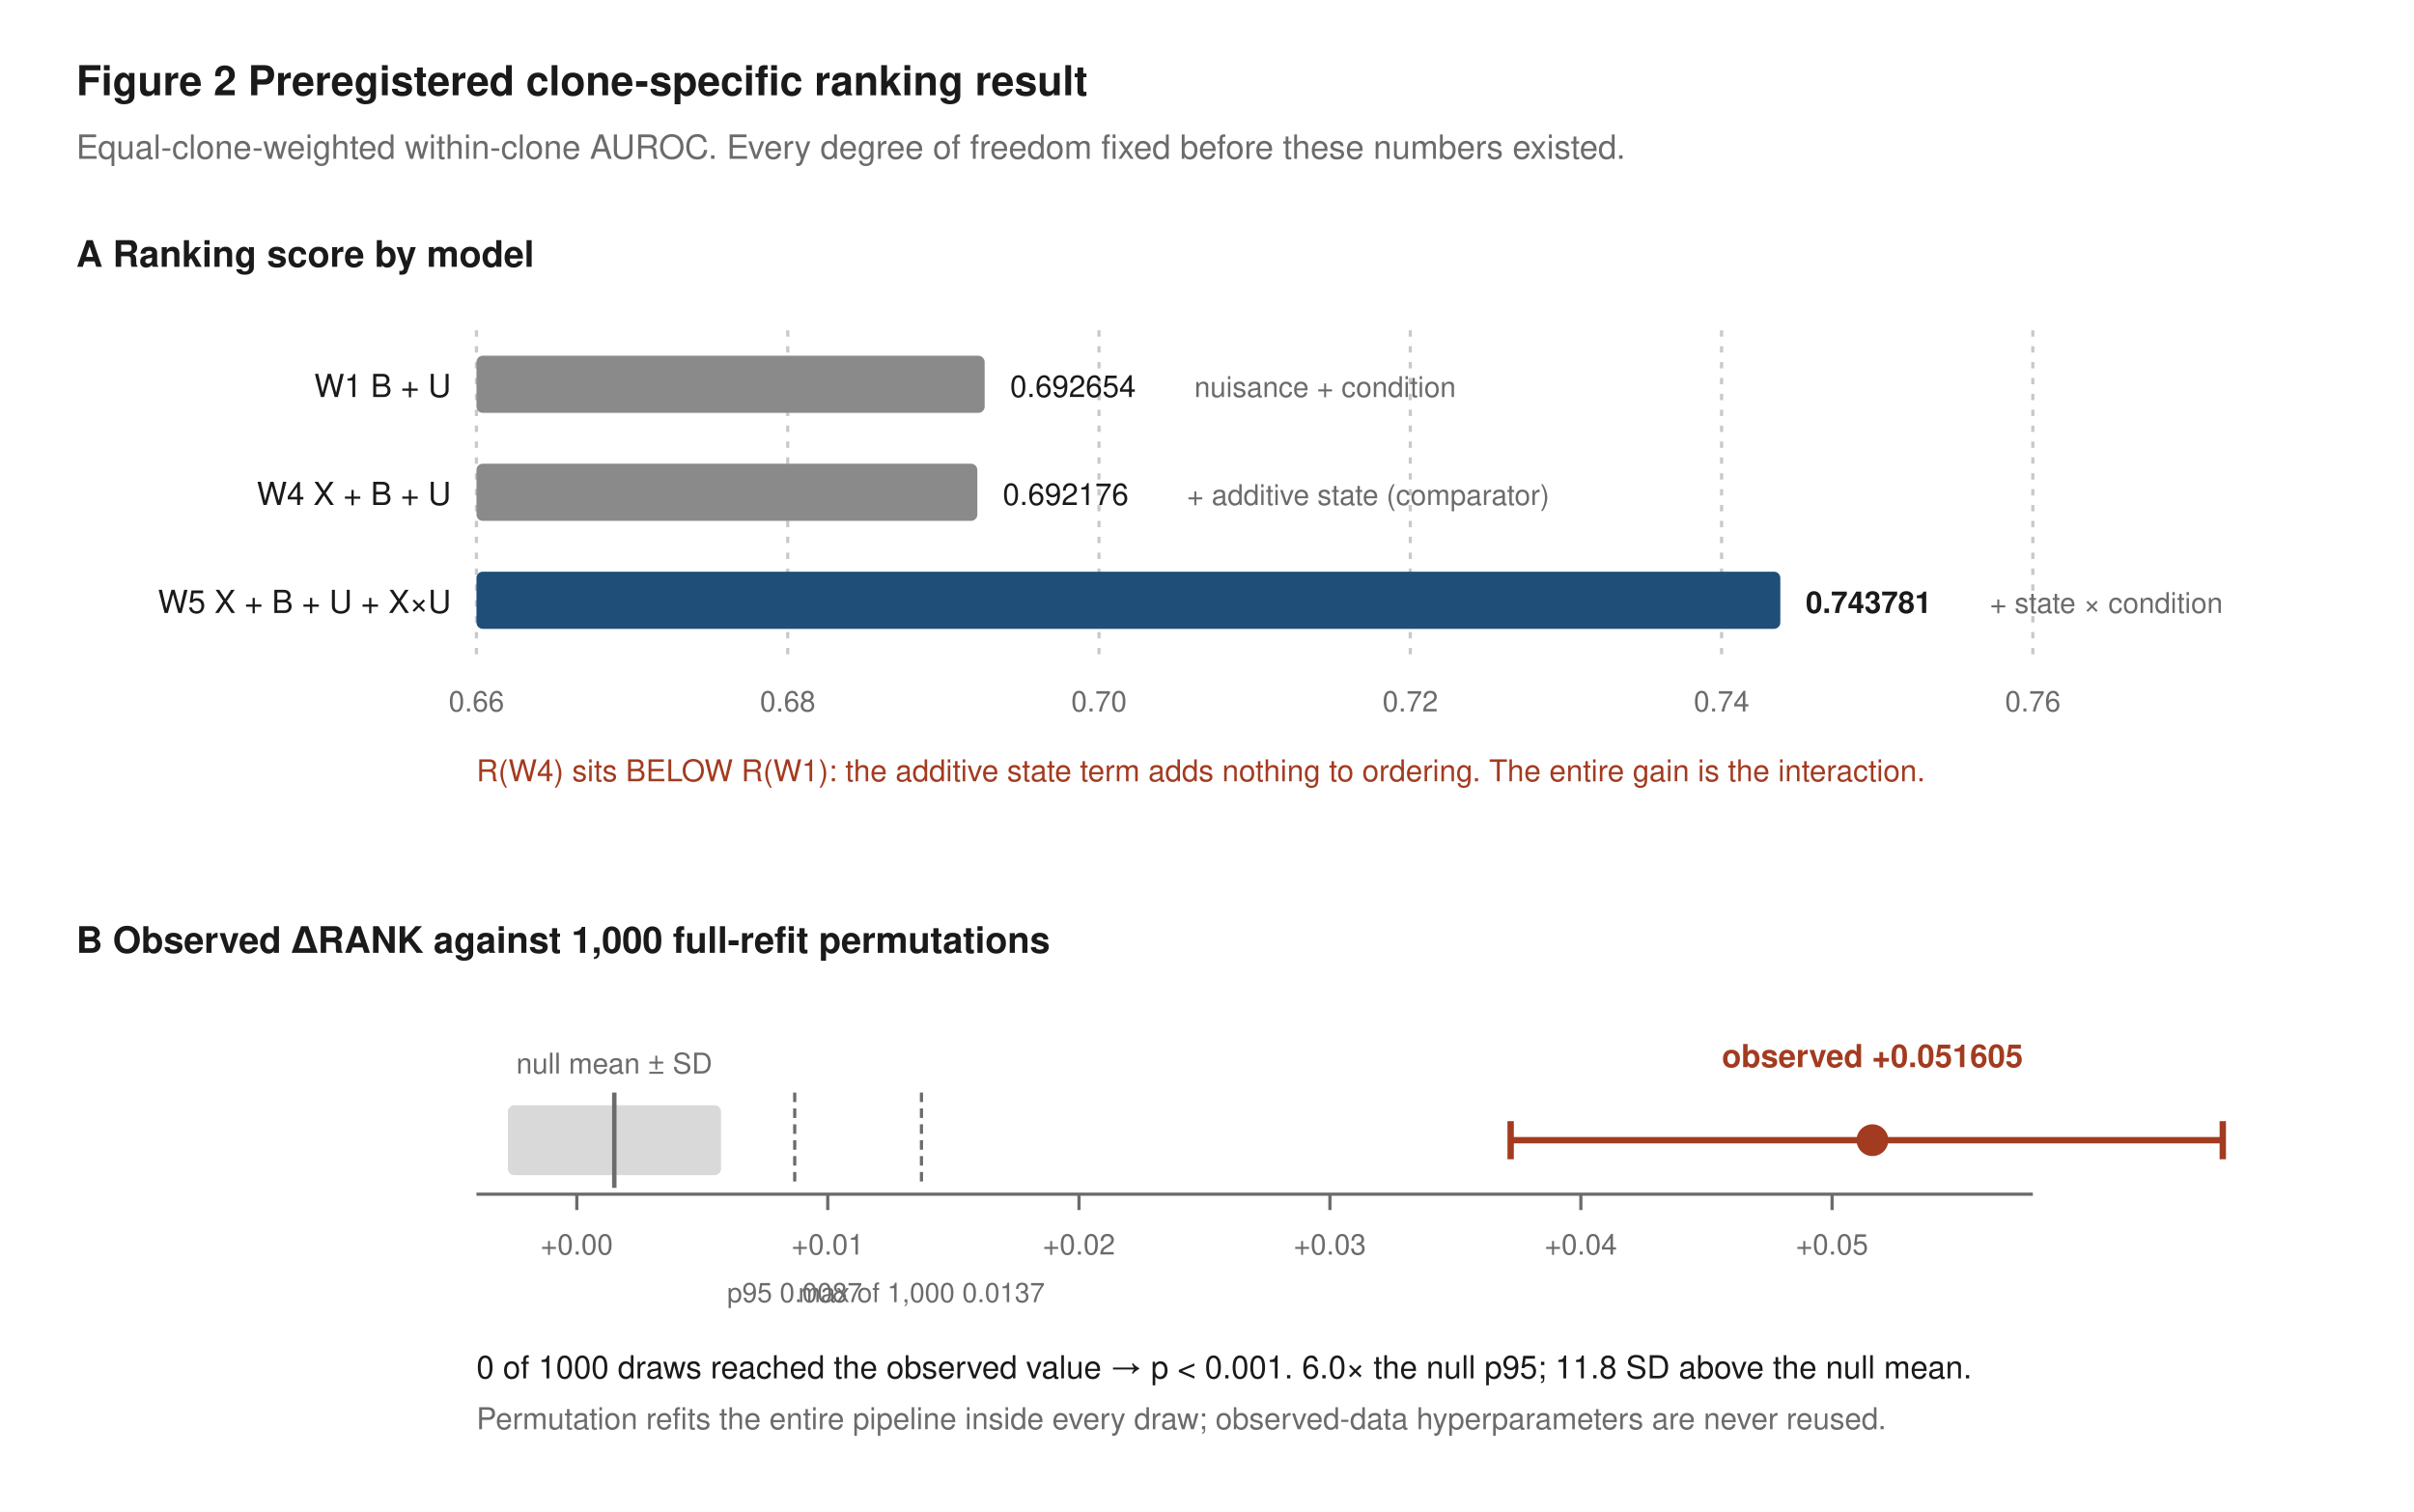
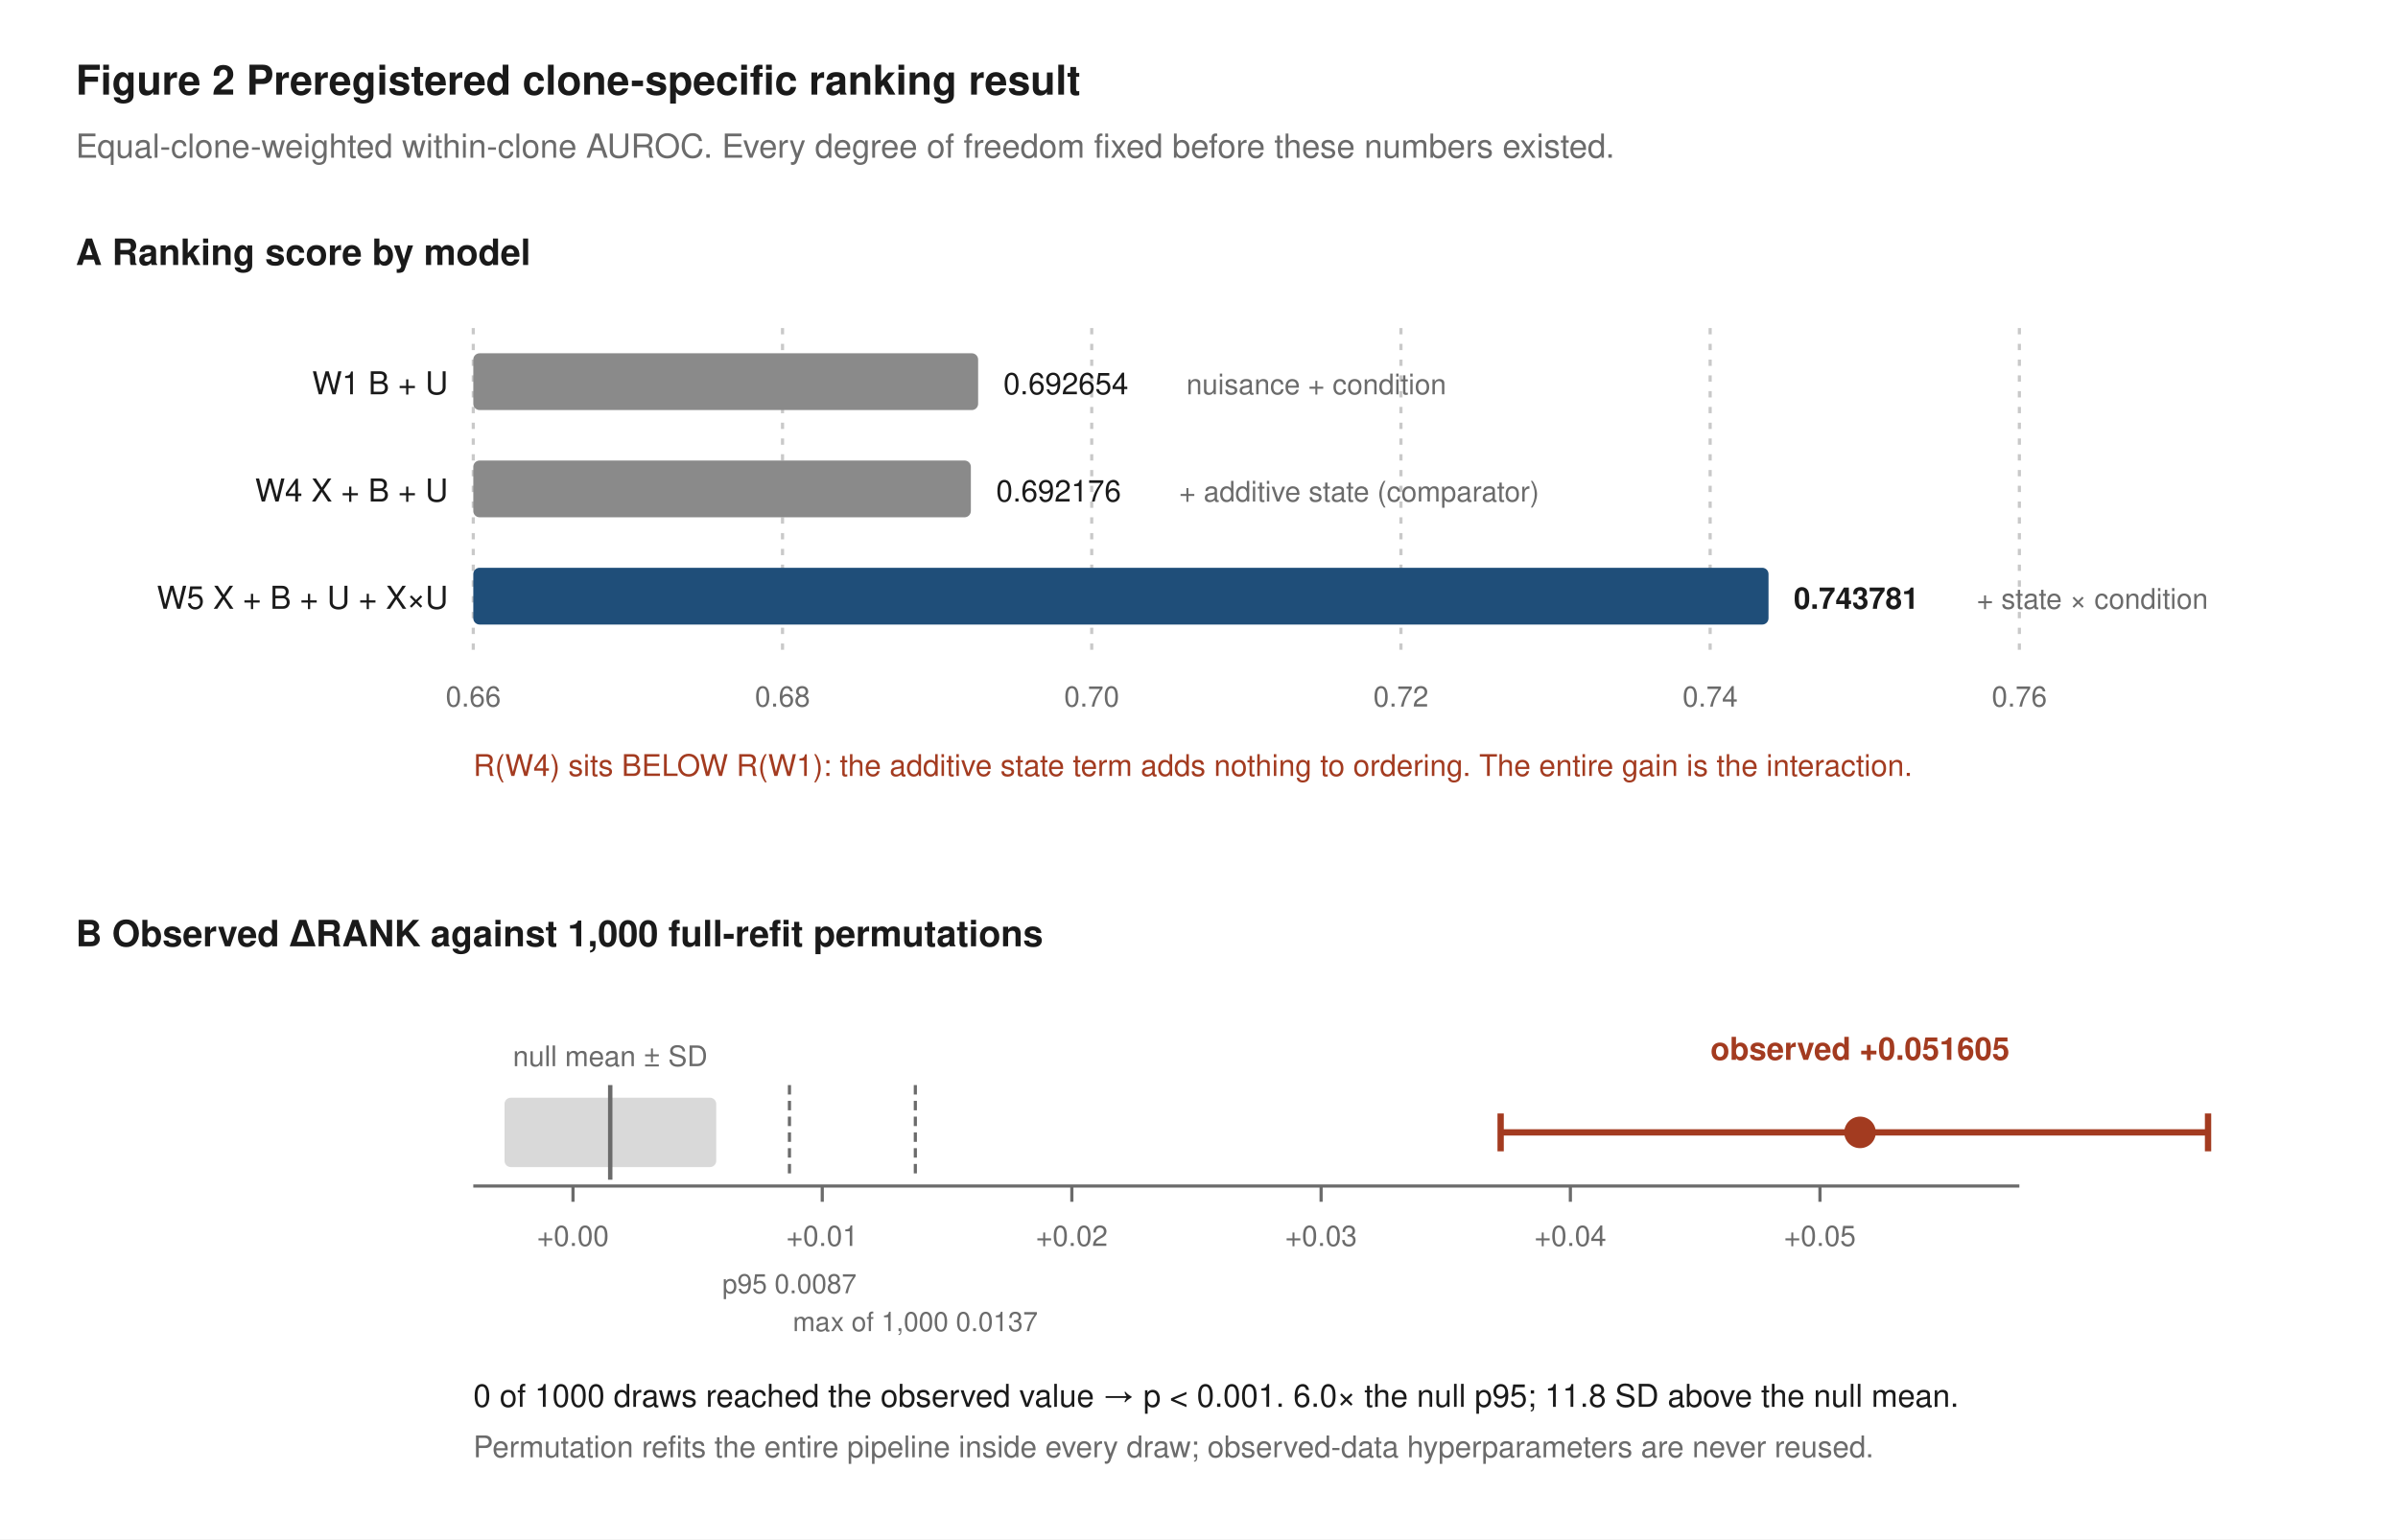
- <svg xmlns="http://www.w3.org/2000/svg" width="760" height="476" viewBox="0 0 760 476" role="img" aria-labelledby="t d">
-   <rect x="0.0" y="0.0" width="760.0" height="476.0" fill="#ffffff" stroke="none" rx="0" />
+ <svg xmlns="http://www.w3.org/2000/svg" width="760" height="488" viewBox="0 0 760 488" role="img" aria-labelledby="t d">
+   <rect x="0.0" y="0.0" width="760.0" height="488.0" fill="#ffffff" stroke="none" rx="0" />
  <text x="24.0" y="30.0" font-family="Helvetica Neue,Helvetica,Arial,sans-serif" font-size="13" fill="#1a1a1a" text-anchor="start" font-weight="bold" font-style="normal">Figure 2  Preregistered clone-specific ranking result</text>
  <text x="24.0" y="50.0" font-family="Helvetica Neue,Helvetica,Arial,sans-serif" font-size="10.5" fill="#6b6b6b" text-anchor="start" font-weight="normal" font-style="normal">Equal-clone-weighted within-clone AUROC. Every degree of freedom fixed before these numbers existed.</text>
  <text x="24.0" y="84.0" font-family="Helvetica Neue,Helvetica,Arial,sans-serif" font-size="11.5" fill="#1a1a1a" text-anchor="start" font-weight="bold" font-style="normal">A   Ranking score by model</text>
  <line x1="150.0" y1="104.0" x2="150.0" y2="208.0" stroke="#c9c9c9" stroke-width="1" stroke-dasharray="2,3" />
  <text x="150.0" y="224.0" font-family="Helvetica Neue,Helvetica,Arial,sans-serif" font-size="9" fill="#6b6b6b" text-anchor="middle" font-weight="normal" font-style="normal">0.66</text>
  <line x1="248.0" y1="104.0" x2="248.0" y2="208.0" stroke="#c9c9c9" stroke-width="1" stroke-dasharray="2,3" />
  <text x="248.0" y="224.0" font-family="Helvetica Neue,Helvetica,Arial,sans-serif" font-size="9" fill="#6b6b6b" text-anchor="middle" font-weight="normal" font-style="normal">0.68</text>
  <line x1="346.0" y1="104.0" x2="346.0" y2="208.0" stroke="#c9c9c9" stroke-width="1" stroke-dasharray="2,3" />
  <text x="346.0" y="224.0" font-family="Helvetica Neue,Helvetica,Arial,sans-serif" font-size="9" fill="#6b6b6b" text-anchor="middle" font-weight="normal" font-style="normal">0.70</text>
  <line x1="444.0" y1="104.0" x2="444.0" y2="208.0" stroke="#c9c9c9" stroke-width="1" stroke-dasharray="2,3" />
  <text x="444.0" y="224.0" font-family="Helvetica Neue,Helvetica,Arial,sans-serif" font-size="9" fill="#6b6b6b" text-anchor="middle" font-weight="normal" font-style="normal">0.72</text>
  <line x1="542.0" y1="104.0" x2="542.0" y2="208.0" stroke="#c9c9c9" stroke-width="1" stroke-dasharray="2,3" />
  <text x="542.0" y="224.0" font-family="Helvetica Neue,Helvetica,Arial,sans-serif" font-size="9" fill="#6b6b6b" text-anchor="middle" font-weight="normal" font-style="normal">0.74</text>
  <line x1="640.0" y1="104.0" x2="640.0" y2="208.0" stroke="#c9c9c9" stroke-width="1" stroke-dasharray="2,3" />
  <text x="640.0" y="224.0" font-family="Helvetica Neue,Helvetica,Arial,sans-serif" font-size="9" fill="#6b6b6b" text-anchor="middle" font-weight="normal" font-style="normal">0.76</text>
  <rect x="150.0" y="112.0" width="160.0" height="18.0" fill="#8a8a8a" stroke="none" rx="2" />
  <text x="142.0" y="125.0" font-family="Helvetica Neue,Helvetica,Arial,sans-serif" font-size="10" fill="#1a1a1a" text-anchor="end" font-weight="normal" font-style="normal">W1   B + U</text>
  <text x="318.0" y="125.0" font-family="Helvetica Neue,Helvetica,Arial,sans-serif" font-size="9.5" fill="#1a1a1a" text-anchor="start" font-weight="normal" font-style="normal">0.692654</text>
  <text x="376.0" y="125.0" font-family="Helvetica Neue,Helvetica,Arial,sans-serif" font-size="9" fill="#6b6b6b" text-anchor="start" font-weight="normal" font-style="normal">nuisance + condition</text>
  <rect x="150.0" y="146.0" width="157.7" height="18.0" fill="#8a8a8a" stroke="none" rx="2" />
  <text x="142.0" y="159.0" font-family="Helvetica Neue,Helvetica,Arial,sans-serif" font-size="10" fill="#1a1a1a" text-anchor="end" font-weight="normal" font-style="normal">W4   X + B + U</text>
  <text x="315.7" y="159.0" font-family="Helvetica Neue,Helvetica,Arial,sans-serif" font-size="9.5" fill="#1a1a1a" text-anchor="start" font-weight="normal" font-style="normal">0.692176</text>
  <text x="373.7" y="159.0" font-family="Helvetica Neue,Helvetica,Arial,sans-serif" font-size="9" fill="#6b6b6b" text-anchor="start" font-weight="normal" font-style="normal">+ additive state  (comparator)</text>
  <rect x="150.0" y="180.0" width="410.5" height="18.0" fill="#1f4e79" stroke="none" rx="2" />
  <text x="142.0" y="193.0" font-family="Helvetica Neue,Helvetica,Arial,sans-serif" font-size="10" fill="#1a1a1a" text-anchor="end" font-weight="normal" font-style="normal">W5   X + B + U + X×U</text>
  <text x="568.5" y="193.0" font-family="Helvetica Neue,Helvetica,Arial,sans-serif" font-size="9.5" fill="#1a1a1a" text-anchor="start" font-weight="bold" font-style="normal">0.743781</text>
  <text x="626.5" y="193.0" font-family="Helvetica Neue,Helvetica,Arial,sans-serif" font-size="9" fill="#6b6b6b" text-anchor="start" font-weight="normal" font-style="normal">+ state × condition</text>
  <text x="150.0" y="246.0" font-family="Helvetica Neue,Helvetica,Arial,sans-serif" font-size="9.5" fill="#a33b20" text-anchor="start" font-weight="normal" font-style="normal">R(W4) sits BELOW R(W1): the additive state term adds nothing to ordering. The entire gain is the interaction.</text>
  <text x="24.0" y="300.0" font-family="Helvetica Neue,Helvetica,Arial,sans-serif" font-size="11.5" fill="#1a1a1a" text-anchor="start" font-weight="bold" font-style="normal">B   Observed ΔRANK against 1,000 full-refit permutations</text>
  <line x1="150.0" y1="376.0" x2="640.0" y2="376.0" stroke="#6b6b6b" stroke-width="1" />
  <line x1="181.6" y1="376.0" x2="181.6" y2="381.0" stroke="#6b6b6b" stroke-width="1" />
  <text x="181.6" y="395.0" font-family="Helvetica Neue,Helvetica,Arial,sans-serif" font-size="9" fill="#6b6b6b" text-anchor="middle" font-weight="normal" font-style="normal">+0.00</text>
  <line x1="260.6" y1="376.0" x2="260.6" y2="381.0" stroke="#6b6b6b" stroke-width="1" />
  <text x="260.6" y="395.0" font-family="Helvetica Neue,Helvetica,Arial,sans-serif" font-size="9" fill="#6b6b6b" text-anchor="middle" font-weight="normal" font-style="normal">+0.01</text>
  <line x1="339.7" y1="376.0" x2="339.7" y2="381.0" stroke="#6b6b6b" stroke-width="1" />
  <text x="339.7" y="395.0" font-family="Helvetica Neue,Helvetica,Arial,sans-serif" font-size="9" fill="#6b6b6b" text-anchor="middle" font-weight="normal" font-style="normal">+0.02</text>
  <line x1="418.7" y1="376.0" x2="418.7" y2="381.0" stroke="#6b6b6b" stroke-width="1" />
  <text x="418.7" y="395.0" font-family="Helvetica Neue,Helvetica,Arial,sans-serif" font-size="9" fill="#6b6b6b" text-anchor="middle" font-weight="normal" font-style="normal">+0.03</text>
  <line x1="497.7" y1="376.0" x2="497.7" y2="381.0" stroke="#6b6b6b" stroke-width="1" />
  <text x="497.7" y="395.0" font-family="Helvetica Neue,Helvetica,Arial,sans-serif" font-size="9" fill="#6b6b6b" text-anchor="middle" font-weight="normal" font-style="normal">+0.04</text>
  <line x1="576.8" y1="376.0" x2="576.8" y2="381.0" stroke="#6b6b6b" stroke-width="1" />
  <text x="576.8" y="395.0" font-family="Helvetica Neue,Helvetica,Arial,sans-serif" font-size="9" fill="#6b6b6b" text-anchor="middle" font-weight="normal" font-style="normal">+0.05</text>
  <rect x="159.9" y="348.0" width="67.1" height="22.0" fill="#d9d9d9" stroke="none" rx="2" />
  <line x1="193.4" y1="344.0" x2="193.4" y2="374.0" stroke="#6b6b6b" stroke-width="1.4" />
  <text x="193.4" y="338.0" font-family="Helvetica Neue,Helvetica,Arial,sans-serif" font-size="9" fill="#6b6b6b" text-anchor="middle" font-weight="normal" font-style="normal">null mean ± SD</text>
  <line x1="250.2" y1="344.0" x2="250.2" y2="374.0" stroke="#6b6b6b" stroke-width="1" stroke-dasharray="3,2" />
  <text x="250.2" y="410.0" font-family="Helvetica Neue,Helvetica,Arial,sans-serif" font-size="8.5" fill="#6b6b6b" text-anchor="middle" font-weight="normal" font-style="normal">p95 0.0087</text>
  <line x1="290.1" y1="344.0" x2="290.1" y2="374.0" stroke="#6b6b6b" stroke-width="1" stroke-dasharray="3,2" />
-   <text x="290.1" y="410.0" font-family="Helvetica Neue,Helvetica,Arial,sans-serif" font-size="8.5" fill="#6b6b6b" text-anchor="middle" font-weight="normal" font-style="normal">max of 1,000 0.0137</text>
+   <text x="290.1" y="422.0" font-family="Helvetica Neue,Helvetica,Arial,sans-serif" font-size="8.5" fill="#6b6b6b" text-anchor="middle" font-weight="normal" font-style="normal">max of 1,000 0.0137</text>
  <line x1="475.6" y1="359.0" x2="699.8" y2="359.0" stroke="#a33b20" stroke-width="2" />
  <line x1="475.6" y1="353.0" x2="475.6" y2="365.0" stroke="#a33b20" stroke-width="2" />
  <line x1="699.8" y1="353.0" x2="699.8" y2="365.0" stroke="#a33b20" stroke-width="2" />
  <circle cx="589.5" cy="359.0" r="5" fill="#a33b20" />
  <text x="589.5" y="336.0" font-family="Helvetica Neue,Helvetica,Arial,sans-serif" font-size="10" fill="#a33b20" text-anchor="middle" font-weight="bold" font-style="normal">observed +0.051605</text>
-   <text x="150.0" y="434.0" font-family="Helvetica Neue,Helvetica,Arial,sans-serif" font-size="10" fill="#1a1a1a" text-anchor="start" font-weight="normal" font-style="normal">0 of 1000 draws reached the observed value  →  p &lt; 0.001.  6.0× the null p95; 11.8 SD above the null mean.</text>
-   <text x="150.0" y="450.0" font-family="Helvetica Neue,Helvetica,Arial,sans-serif" font-size="9.5" fill="#6b6b6b" text-anchor="start" font-weight="normal" font-style="normal">Permutation refits the entire pipeline inside every draw; observed-data hyperparameters are never reused.</text>
+   <text x="150.0" y="446.0" font-family="Helvetica Neue,Helvetica,Arial,sans-serif" font-size="10" fill="#1a1a1a" text-anchor="start" font-weight="normal" font-style="normal">0 of 1000 draws reached the observed value  →  p &lt; 0.001.  6.0× the null p95; 11.8 SD above the null mean.</text>
+   <text x="150.0" y="462.0" font-family="Helvetica Neue,Helvetica,Arial,sans-serif" font-size="9.5" fill="#6b6b6b" text-anchor="start" font-weight="normal" font-style="normal">Permutation refits the entire pipeline inside every draw; observed-data hyperparameters are never reused.</text>
</svg>
